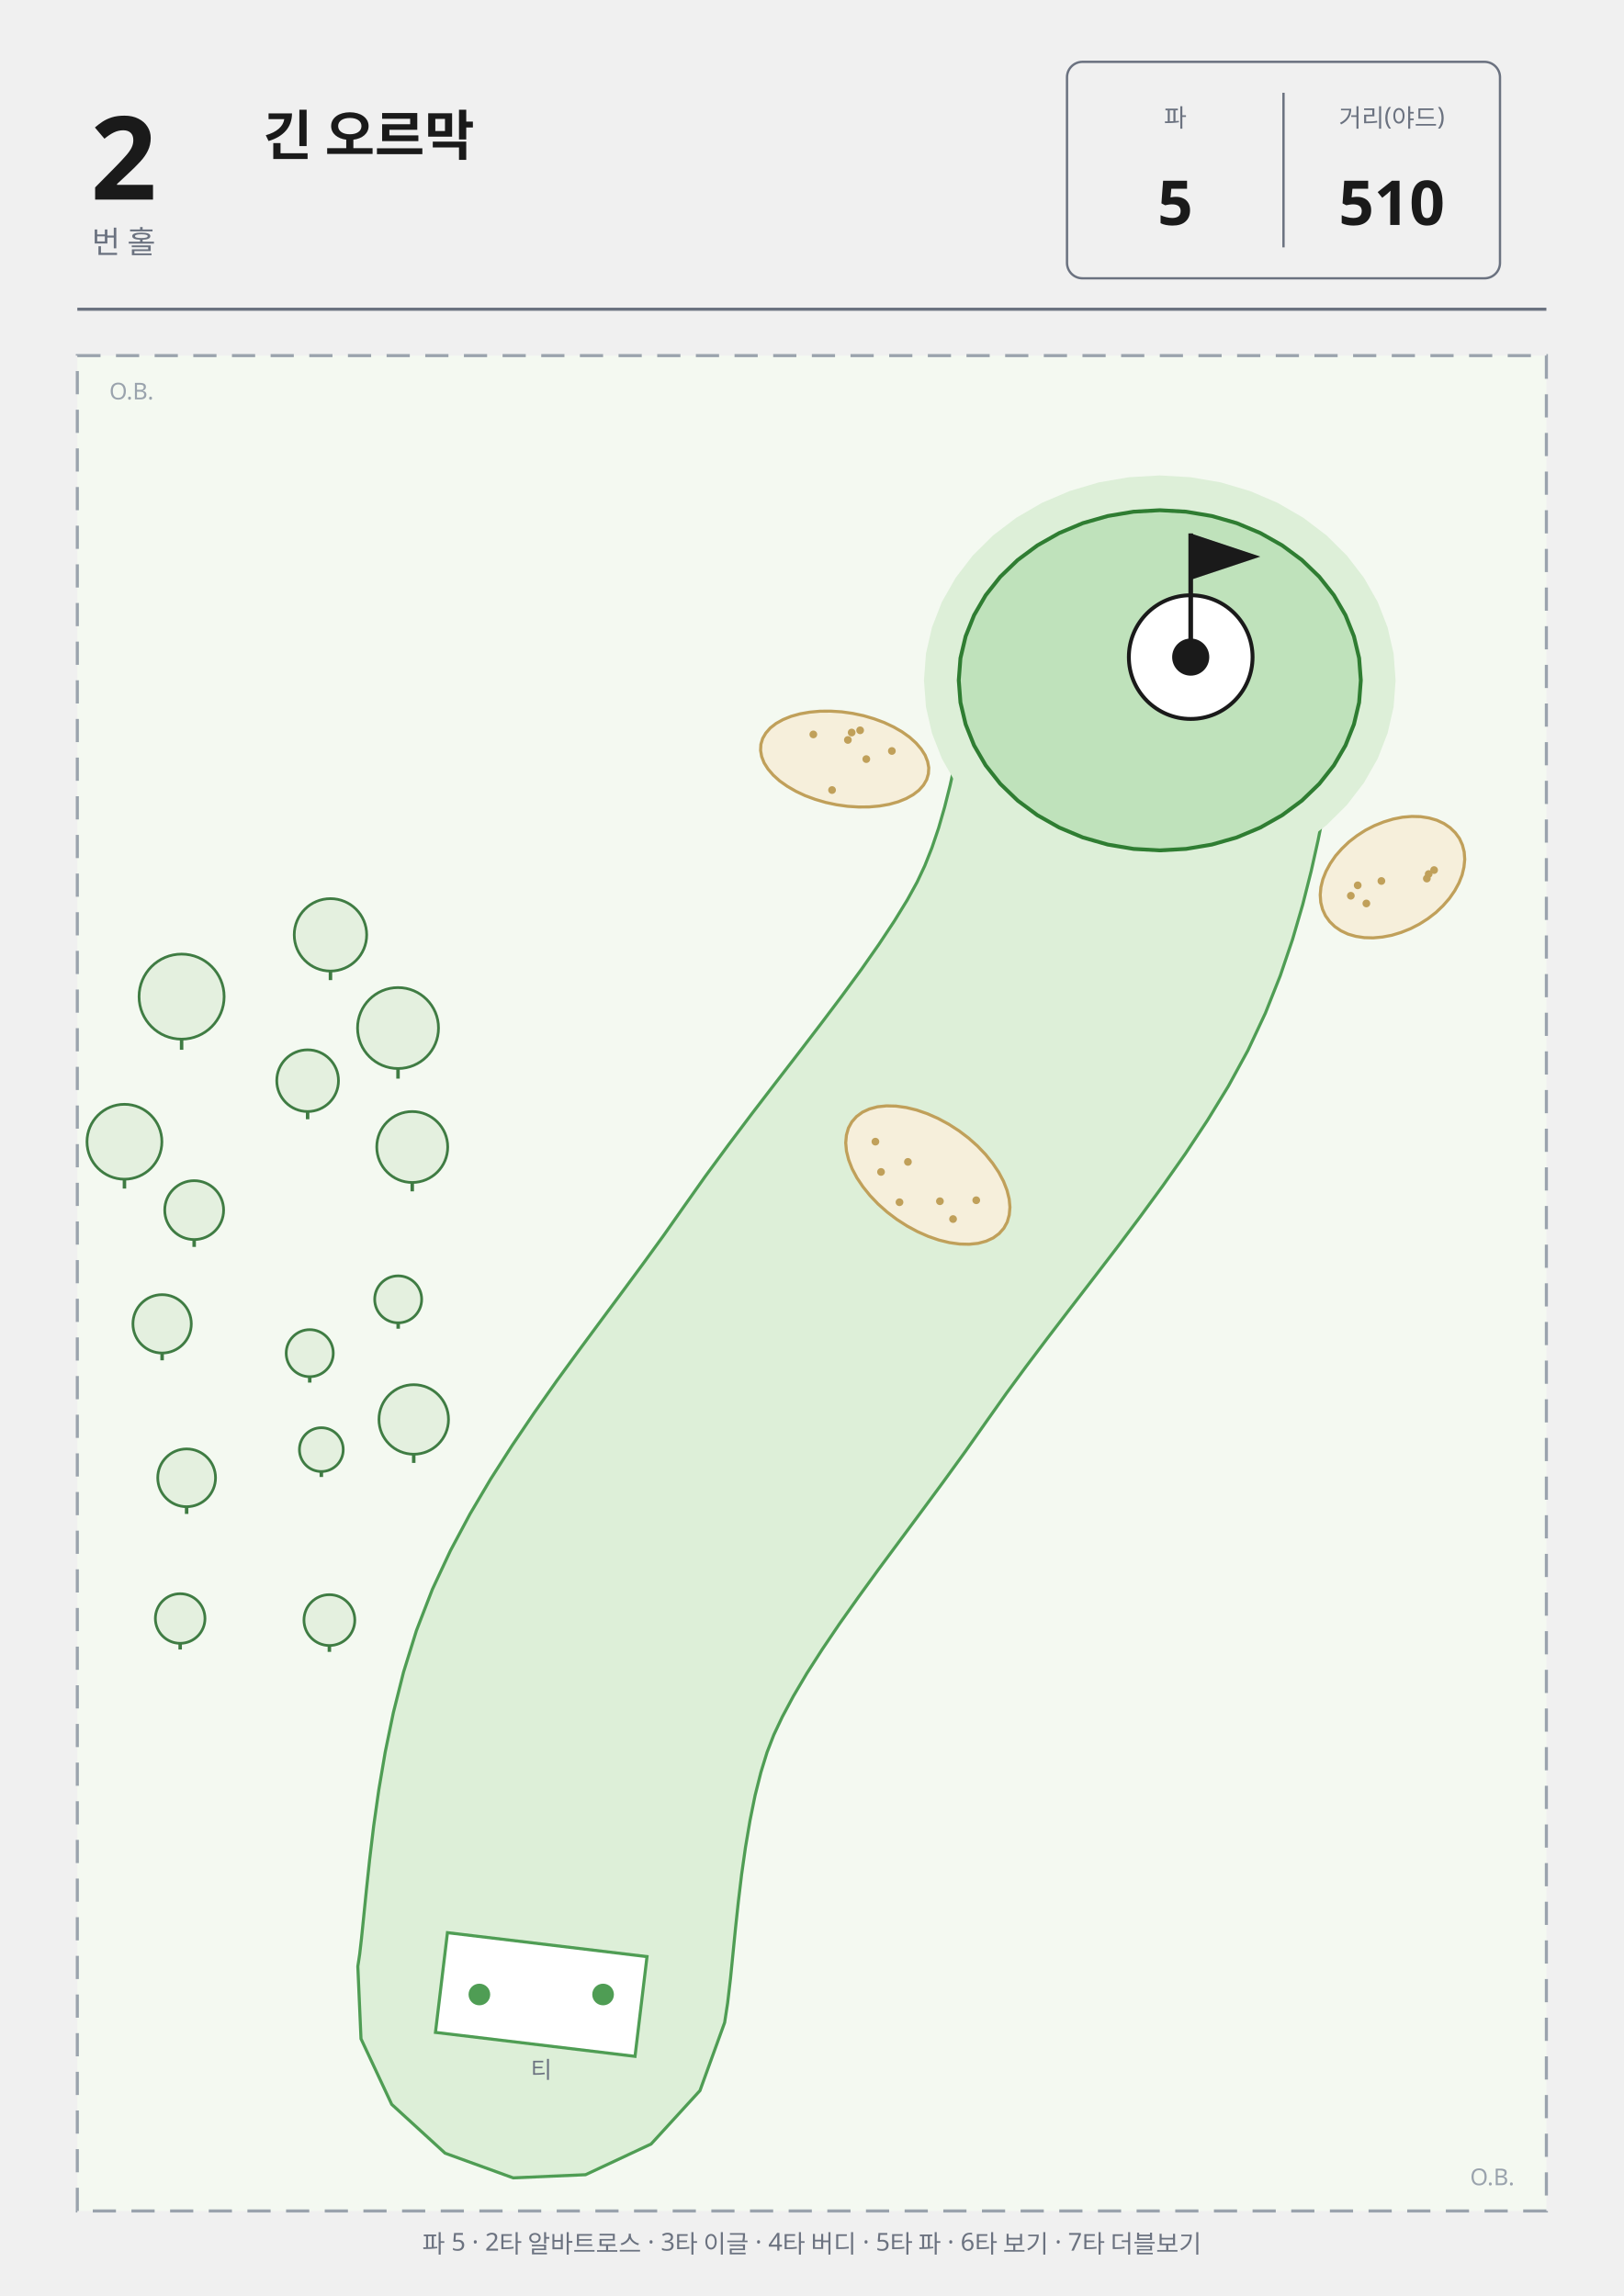
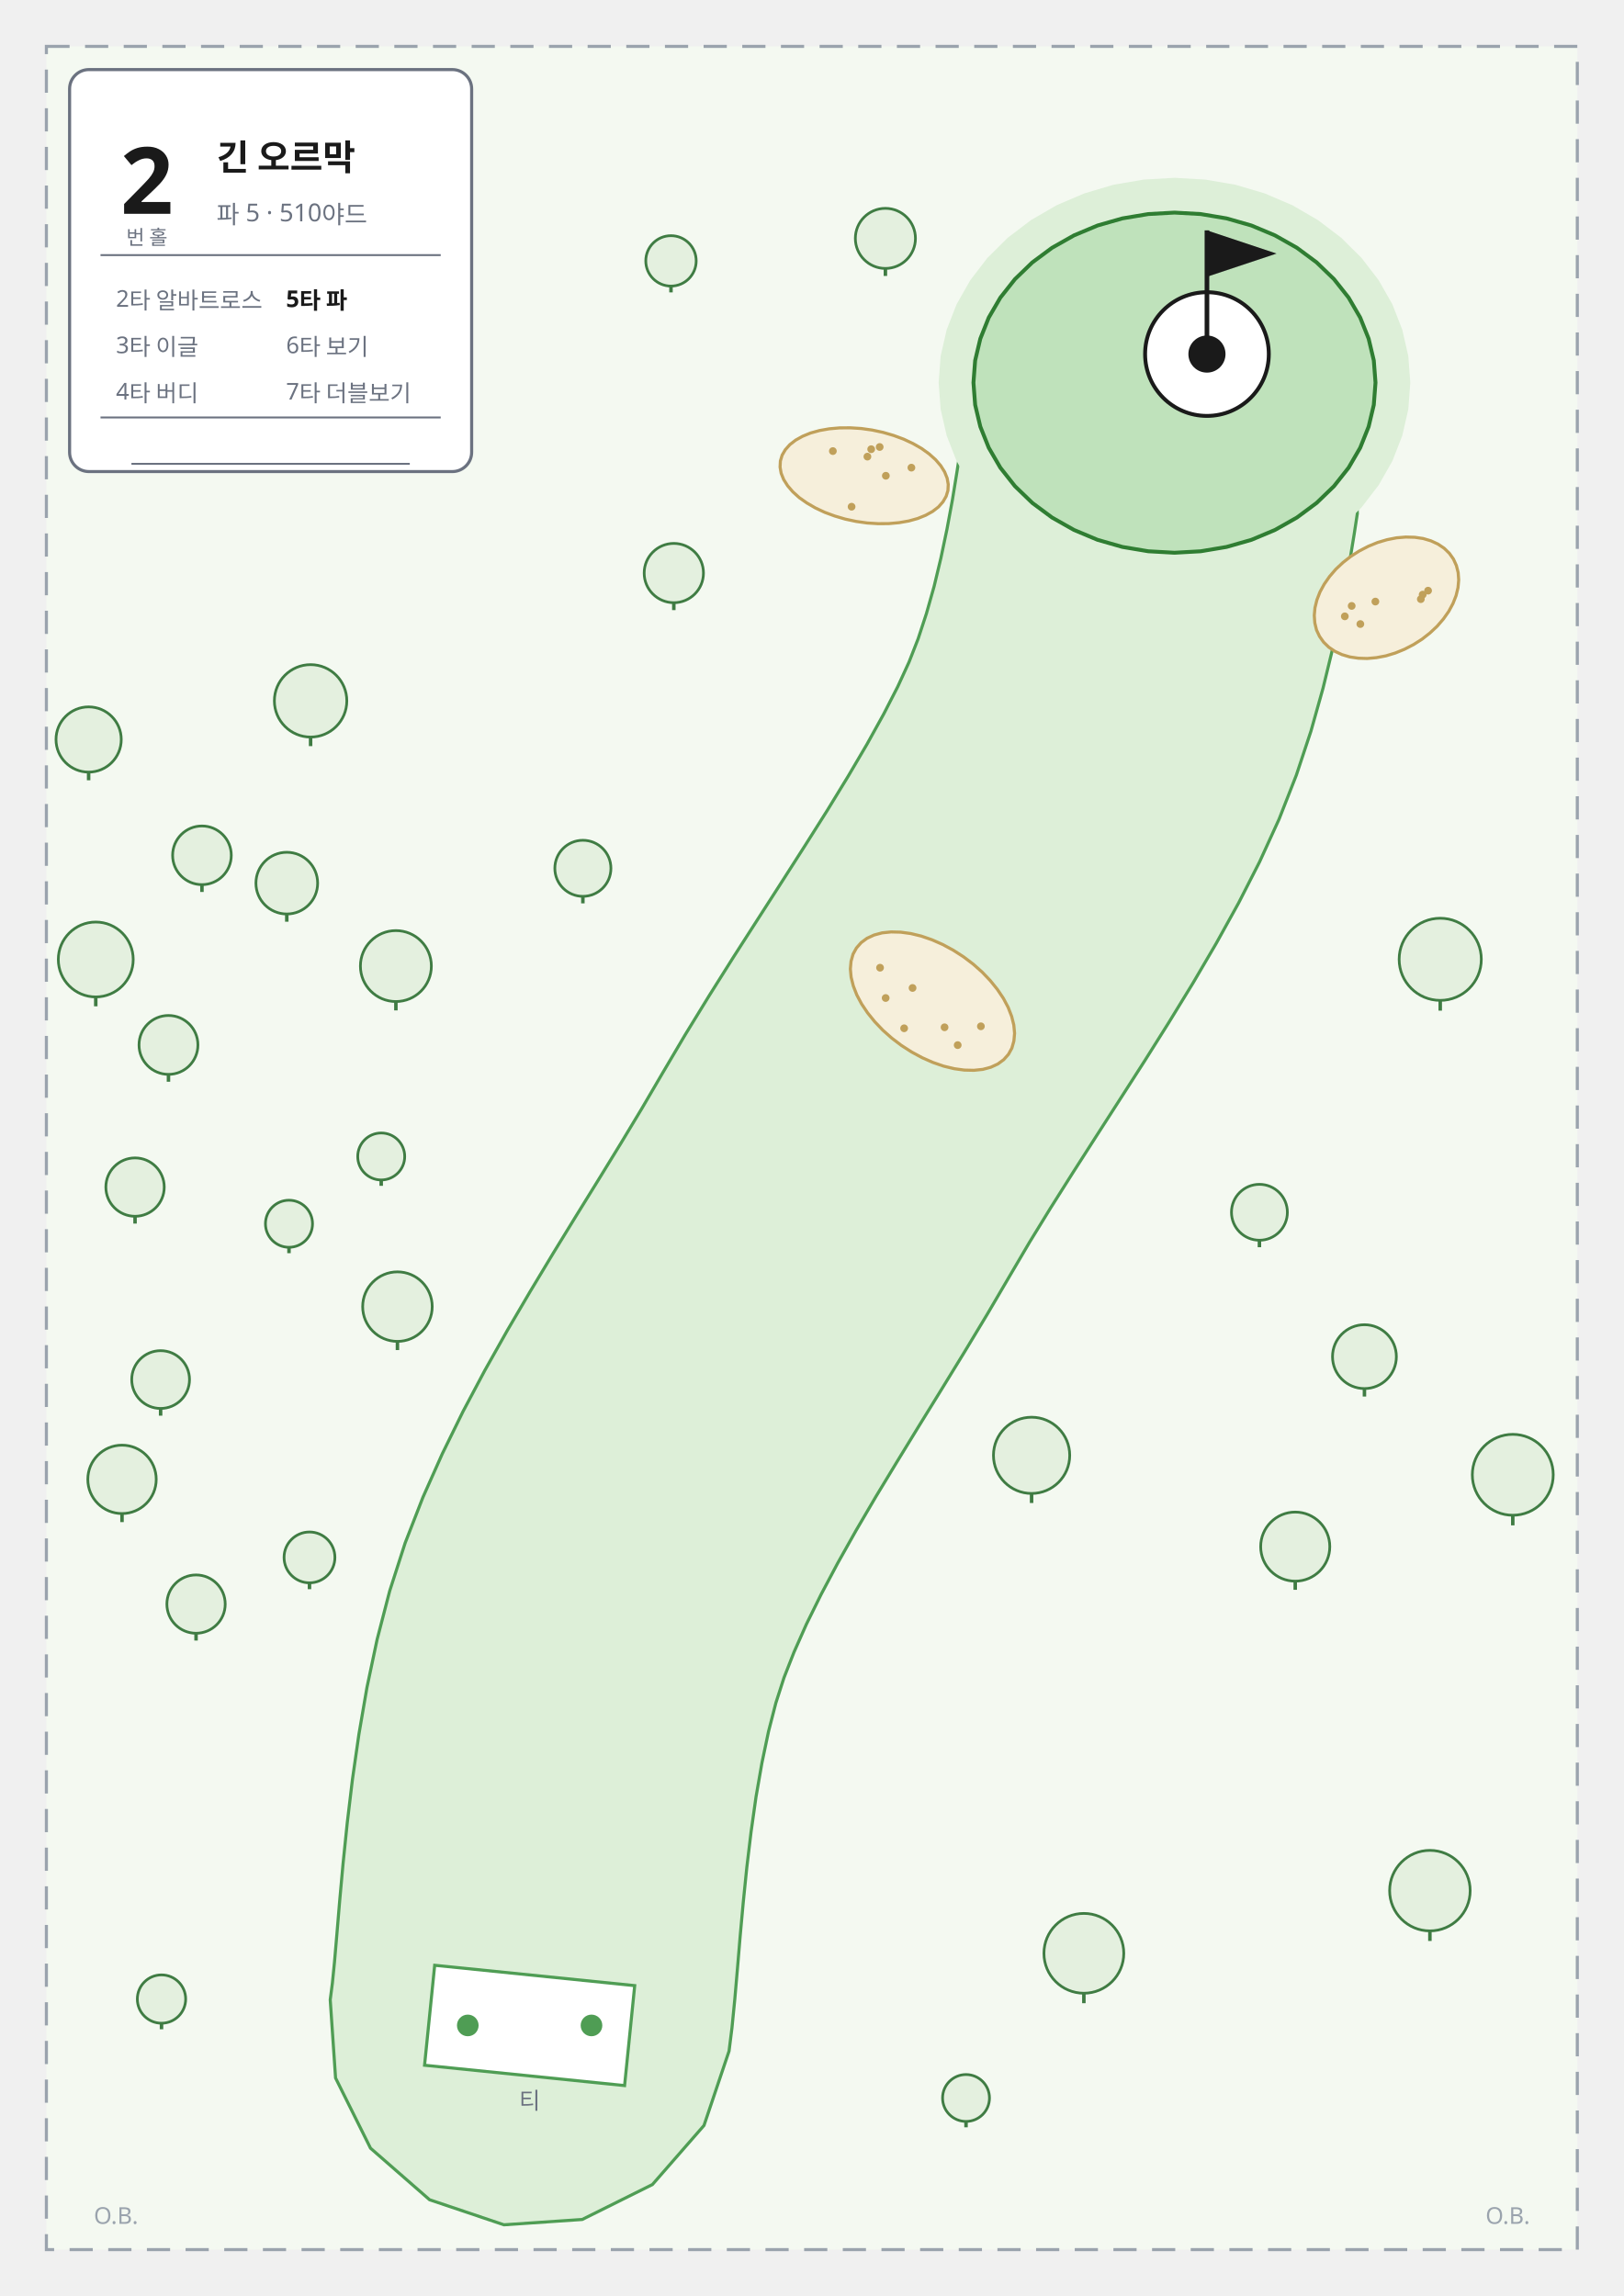
<svg xmlns="http://www.w3.org/2000/svg" width="210mm" height="297mm" viewBox="0 0 210 297" font-family="Noto Sans KR">
  <g id="pc-art" fill="#1a1a1a" stroke="none">
-     <text x="16" y="20" font-size="15" dominant-baseline="central" text-anchor="middle" font-weight="bold">2</text>
-     <text x="16" y="31" font-size="4" dominant-baseline="central" fill="#6b7280" text-anchor="middle">번 홀</text>
-     <text x="34" y="17" font-size="7" dominant-baseline="central" text-anchor="start" font-weight="bold">긴 오르막</text>
-     <rect x="138" y="8" width="56" height="28" fill="none" stroke="#6b7280" stroke-width="0.3" rx="2" />
-     <line x1="166" y1="12" x2="166" y2="32" stroke="#6b7280" stroke-width="0.3" />
-     <text x="152" y="15" font-size="3.2" dominant-baseline="central" fill="#6b7280" text-anchor="middle">파</text>
-     <text x="152" y="26" font-size="8" dominant-baseline="central" fill="#1a1a1a" text-anchor="middle" font-weight="bold">5</text>
-     <text x="180" y="15" font-size="3.2" dominant-baseline="central" fill="#6b7280" text-anchor="middle">거리(야드)</text>
-     <text x="180" y="26" font-size="8" dominant-baseline="central" fill="#1a1a1a" text-anchor="middle" font-weight="bold">510</text>
-     <line x1="10" y1="40" x2="200" y2="40" stroke="#6b7280" stroke-width="0.4" />
-     <rect x="10" y="46" width="190" height="240" fill="#f4f9f1" stroke="#9aa3ad" stroke-width="0.4" stroke-dasharray="3 2" />
-     <text x="17" y="50.5" font-size="3" dominant-baseline="central" fill="#9aa3ad" text-anchor="middle">O.B.</text>
-     <text x="193" y="281.5" font-size="3" dominant-baseline="central" fill="#9aa3ad" text-anchor="middle">O.B.</text>
-     <path d="M46.28 254.37 L46.52 252.78 L46.75 250.77 L47.04 247.93 L47.39 244.47 L47.81 240.52 L48.33 236.19 L48.99 231.54 L49.82 226.65 L50.87 221.56 L52.19 216.3 L53.86 210.92 L55.92 205.59 L58.27 200.56 L60.79 195.84 L63.46 191.32 L66.25 186.96 L69.1 182.74 L71.99 178.64 L74.89 174.66 L77.76 170.78 L80.56 167.01 L83.26 163.35 L85.83 159.81 L88.38 156.18 L91.2 152.19 L94.23 148.07 L97.27 144.03 L100.3 140.08 L103.27 136.23 L106.14 132.48 L108.86 128.87 L111.39 125.42 L113.67 122.16 L115.67 119.14 L117.34 116.42 L118.61 114.11 L119.61 111.98 L120.53 109.66 L121.39 107.12 L122.17 104.41 L122.88 101.6 L123.52 98.71 L124 96.28 L127.59 87.63 L134.21 81.01 L142.86 77.43 L152.22 77.43 L160.88 81.01 L167.5 87.63 L171.08 96.28 L171.08 105.65 L170.48 108.66 L169.58 112.69 L168.49 117 L167.17 121.52 L165.58 126.22 L163.66 131.05 L161.39 135.89 L158.86 140.52 L156.16 144.93 L153.33 149.21 L150.39 153.39 L147.39 157.49 L144.36 161.52 L141.34 165.46 L138.36 169.33 L135.48 173.09 L132.72 176.75 L130.14 180.26 L127.62 183.82 L124.89 187.7 L122 191.69 L119.13 195.58 L116.32 199.37 L113.6 203.04 L111.01 206.61 L108.58 210.04 L106.35 213.34 L104.35 216.46 L102.62 219.39 L101.18 222.08 L100.08 224.41 L99.21 226.66 L98.41 229.26 L97.66 232.24 L97 235.5 L96.42 238.93 L95.92 242.44 L95.5 245.94 L95.13 249.39 L94.8 252.71 L94.48 255.92 L94.11 259.08 L93.72 261.63 L90.53 270.43 L84.21 277.34 L75.73 281.31 L66.37 281.72 L57.57 278.53 L50.66 272.21 L46.69 263.73 Z" fill="#ddefd8" stroke="#4f9d54" stroke-width="0.4" />
-     <path d="M180.5 88 L180.24 91.46 L179.46 94.86 L178.18 98.14 L176.41 101.25 L174.2 104.13 L171.57 106.74 L168.57 109.02 L165.25 110.95 L161.67 112.48 L157.89 113.6 L153.98 114.27 L150 114.5 L146.02 114.27 L142.11 113.6 L138.33 112.48 L134.75 110.95 L131.43 109.02 L128.43 106.74 L125.8 104.13 L123.59 101.25 L121.82 98.14 L120.54 94.86 L119.76 91.46 L119.5 88 L119.76 84.54 L120.54 81.14 L121.82 77.86 L123.59 74.75 L125.8 71.87 L128.43 69.26 L131.43 66.98 L134.75 65.05 L138.33 63.52 L142.11 62.4 L146.02 61.73 L150 61.5 L153.98 61.73 L157.89 62.4 L161.67 63.52 L165.25 65.05 L168.57 66.98 L171.57 69.26 L174.2 71.87 L176.41 74.75 L178.18 77.86 L179.46 81.14 L180.24 84.54 Z" fill="#ddefd8" stroke="none" />
-     <path d="M176 88 L175.78 90.87 L175.11 93.69 L174.02 96.42 L172.52 99 L170.63 101.39 L168.38 103.56 L165.83 105.45 L163 107.05 L159.95 108.33 L156.73 109.25 L153.39 109.81 L150 110 L146.61 109.81 L143.27 109.25 L140.05 108.33 L137 107.05 L134.17 105.45 L131.62 103.56 L129.37 101.39 L127.48 99 L125.98 96.42 L124.89 93.69 L124.22 90.87 L124 88 L124.22 85.13 L124.89 82.31 L125.98 79.58 L127.48 77 L129.37 74.61 L131.62 72.44 L134.17 70.55 L137 68.95 L140.05 67.67 L143.27 66.75 L146.61 66.19 L150 66 L153.39 66.19 L156.73 66.75 L159.95 67.67 L163 68.95 L165.83 70.55 L168.38 72.44 L170.63 74.61 L172.52 77 L174.02 79.58 L175.11 82.31 L175.78 85.13 Z" fill="#bfe2bb" stroke="#2f7d32" stroke-width="0.5" />
-     <path d="M129.83 158.88 L129.22 159.57 L128.46 160.13 L127.55 160.55 L126.51 160.83 L125.35 160.95 L124.11 160.92 L122.8 160.74 L121.44 160.41 L120.05 159.93 L118.67 159.32 L117.3 158.58 L115.98 157.73 L114.74 156.79 L113.58 155.76 L112.53 154.66 L111.61 153.52 L110.83 152.36 L110.21 151.19 L109.76 150.03 L109.48 148.91 L109.38 147.84 L109.47 146.84 L109.73 145.92 L110.17 145.12 L110.78 144.43 L111.54 143.87 L112.45 143.45 L113.49 143.17 L114.65 143.05 L115.89 143.08 L117.2 143.26 L118.56 143.59 L119.95 144.07 L121.33 144.68 L122.7 145.42 L124.02 146.27 L125.26 147.21 L126.42 148.24 L127.47 149.34 L128.39 150.48 L129.17 151.64 L129.79 152.81 L130.24 153.97 L130.52 155.09 L130.62 156.16 L130.53 157.16 L130.27 158.08 Z" fill="#f6efdb" stroke="#c0a05a" stroke-width="0.4" />
-     <circle cx="121.564" cy="155.386" r="0.5" fill="#c0a05a" stroke="none" />
-     <circle cx="117.425" cy="150.298" r="0.5" fill="#c0a05a" stroke="none" />
-     <circle cx="113.221" cy="147.679" r="0.5" fill="#c0a05a" stroke="none" />
-     <circle cx="123.263" cy="157.691" r="0.5" fill="#c0a05a" stroke="none" />
-     <circle cx="116.336" cy="155.515" r="0.5" fill="#c0a05a" stroke="none" />
-     <circle cx="126.263" cy="155.258" r="0.5" fill="#c0a05a" stroke="none" />
-     <circle cx="113.947" cy="151.597" r="0.5" fill="#c0a05a" stroke="none" />
-     <path d="M188.76 108.46 L189.14 109.3 L189.37 110.2 L189.44 111.17 L189.34 112.17 L189.1 113.19 L188.69 114.22 L188.14 115.23 L187.46 116.21 L186.64 117.15 L185.72 118.03 L184.7 118.82 L183.59 119.53 L182.43 120.13 L181.23 120.61 L180.01 120.98 L178.8 121.21 L177.6 121.32 L176.45 121.29 L175.35 121.12 L174.34 120.83 L173.43 120.4 L172.64 119.86 L171.97 119.21 L171.43 118.46 L171.05 117.63 L170.82 116.73 L170.75 115.76 L170.84 114.76 L171.09 113.74 L171.5 112.71 L172.05 111.7 L172.73 110.71 L173.55 109.78 L174.47 108.9 L175.49 108.11 L176.59 107.4 L177.76 106.8 L178.96 106.32 L180.18 105.95 L181.39 105.71 L182.59 105.61 L183.74 105.64 L184.83 105.81 L185.84 106.1 L186.76 106.53 L187.55 107.07 L188.22 107.72 Z" fill="#f6efdb" stroke="#c0a05a" stroke-width="0.4" />
-     <circle cx="176.718" cy="116.866" r="0.5" fill="#c0a05a" stroke="none" />
-     <circle cx="175.597" cy="114.522" r="0.5" fill="#c0a05a" stroke="none" />
-     <circle cx="184.539" cy="113.646" r="0.5" fill="#c0a05a" stroke="none" />
-     <circle cx="184.777" cy="113.06" r="0.5" fill="#c0a05a" stroke="none" />
-     <circle cx="178.662" cy="113.96" r="0.5" fill="#c0a05a" stroke="none" />
-     <circle cx="174.709" cy="115.87" r="0.5" fill="#c0a05a" stroke="none" />
-     <circle cx="185.476" cy="112.548" r="0.5" fill="#c0a05a" stroke="none" />
-     <path d="M120.07 100.1 L119.85 100.85 L119.44 101.56 L118.85 102.22 L118.1 102.8 L117.2 103.3 L116.16 103.72 L115.01 104.04 L113.76 104.26 L112.42 104.38 L111.04 104.39 L109.62 104.3 L108.2 104.1 L106.79 103.8 L105.43 103.4 L104.13 102.92 L102.92 102.35 L101.82 101.71 L100.84 101.02 L100.01 100.27 L99.34 99.49 L98.83 98.69 L98.51 97.87 L98.37 97.07 L98.41 96.28 L98.64 95.52 L99.05 94.82 L99.63 94.16 L100.38 93.58 L101.28 93.08 L102.32 92.66 L103.47 92.34 L104.73 92.12 L106.06 92 L107.44 91.99 L108.86 92.08 L110.28 92.28 L111.69 92.58 L113.05 92.98 L114.35 93.46 L115.56 94.03 L116.66 94.66 L117.64 95.36 L118.47 96.11 L119.14 96.89 L119.65 97.69 L119.97 98.51 L120.12 99.31 Z" fill="#f6efdb" stroke="#c0a05a" stroke-width="0.4" />
-     <circle cx="110.149" cy="94.758" r="0.5" fill="#c0a05a" stroke="none" />
-     <circle cx="109.66" cy="95.717" r="0.5" fill="#c0a05a" stroke="none" />
-     <circle cx="107.613" cy="102.197" r="0.5" fill="#c0a05a" stroke="none" />
-     <circle cx="112.043" cy="98.193" r="0.5" fill="#c0a05a" stroke="none" />
-     <circle cx="115.349" cy="97.144" r="0.5" fill="#c0a05a" stroke="none" />
-     <circle cx="105.192" cy="95.001" r="0.5" fill="#c0a05a" stroke="none" />
-     <circle cx="111.245" cy="94.47" r="0.5" fill="#c0a05a" stroke="none" />
-     <line x1="39.786" y1="141.986" x2="39.786" y2="144.78" stroke="#3f7c43" stroke-width="0.45" />
-     <circle cx="39.786" cy="139.791" r="3.991" fill="#e4f0df" stroke="#3f7c43" stroke-width="0.35" />
-     <line x1="42.601" y1="211.377" x2="42.601" y2="213.678" stroke="#3f7c43" stroke-width="0.45" />
-     <circle cx="42.601" cy="209.568" r="3.288" fill="#e4f0df" stroke="#3f7c43" stroke-width="0.35" />
-     <line x1="40.059" y1="176.714" x2="40.059" y2="178.846" stroke="#3f7c43" stroke-width="0.45" />
-     <circle cx="40.059" cy="175.04" r="3.044" fill="#e4f0df" stroke="#3f7c43" stroke-width="0.35" />
-     <line x1="24.138" y1="193.218" x2="24.138" y2="195.834" stroke="#3f7c43" stroke-width="0.45" />
-     <circle cx="24.138" cy="191.163" r="3.737" fill="#e4f0df" stroke="#3f7c43" stroke-width="0.35" />
-     <line x1="53.317" y1="150.896" x2="53.317" y2="154.108" stroke="#3f7c43" stroke-width="0.45" />
-     <circle cx="53.317" cy="148.372" r="4.588" fill="#e4f0df" stroke="#3f7c43" stroke-width="0.35" />
-     <line x1="20.967" y1="173.323" x2="20.967" y2="175.965" stroke="#3f7c43" stroke-width="0.45" />
-     <circle cx="20.967" cy="171.247" r="3.775" fill="#e4f0df" stroke="#3f7c43" stroke-width="0.35" />
-     <line x1="25.113" y1="158.629" x2="25.113" y2="161.294" stroke="#3f7c43" stroke-width="0.45" />
-     <circle cx="25.113" cy="156.535" r="3.808" fill="#e4f0df" stroke="#3f7c43" stroke-width="0.35" />
-     <line x1="16.095" y1="150.356" x2="16.095" y2="153.747" stroke="#3f7c43" stroke-width="0.45" />
-     <circle cx="16.095" cy="147.692" r="4.844" fill="#e4f0df" stroke="#3f7c43" stroke-width="0.35" />
-     <line x1="51.498" y1="169.747" x2="51.498" y2="171.874" stroke="#3f7c43" stroke-width="0.45" />
-     <circle cx="51.498" cy="168.077" r="3.038" fill="#e4f0df" stroke="#3f7c43" stroke-width="0.35" />
-     <line x1="53.51" y1="186.088" x2="53.51" y2="189.236" stroke="#3f7c43" stroke-width="0.45" />
-     <circle cx="53.51" cy="183.615" r="4.497" fill="#e4f0df" stroke="#3f7c43" stroke-width="0.35" />
-     <line x1="23.303" y1="211.128" x2="23.303" y2="213.374" stroke="#3f7c43" stroke-width="0.45" />
-     <circle cx="23.303" cy="209.364" r="3.208" fill="#e4f0df" stroke="#3f7c43" stroke-width="0.35" />
-     <line x1="23.487" y1="131.944" x2="23.487" y2="135.795" stroke="#3f7c43" stroke-width="0.45" />
-     <circle cx="23.487" cy="128.919" r="5.501" fill="#e4f0df" stroke="#3f7c43" stroke-width="0.35" />
-     <line x1="42.74" y1="123.504" x2="42.74" y2="126.783" stroke="#3f7c43" stroke-width="0.45" />
-     <circle cx="42.74" cy="120.927" r="4.684" fill="#e4f0df" stroke="#3f7c43" stroke-width="0.35" />
-     <line x1="51.478" y1="135.863" x2="51.478" y2="139.527" stroke="#3f7c43" stroke-width="0.45" />
-     <circle cx="51.478" cy="132.983" r="5.235" fill="#e4f0df" stroke="#3f7c43" stroke-width="0.35" />
-     <line x1="41.559" y1="189.073" x2="41.559" y2="191.056" stroke="#3f7c43" stroke-width="0.45" />
-     <circle cx="41.559" cy="187.516" r="2.832" fill="#e4f0df" stroke="#3f7c43" stroke-width="0.35" />
-     <path d="M56.32 262.9 L57.87 250 L83.68 253.1 L82.13 266 Z" fill="#ffffff" stroke="#4f9d54" stroke-width="0.4" />
-     <circle cx="62" cy="258" r="1.4" fill="#4f9d54" stroke="none" />
-     <circle cx="78" cy="258" r="1.4" fill="#4f9d54" stroke="none" />
-     <text x="70" y="267.5" font-size="3" dominant-baseline="central" fill="#6b7280" text-anchor="middle">티</text>
-     <circle cx="154" cy="85" r="8" fill="#ffffff" stroke="#1a1a1a" stroke-width="0.5" />
-     <circle cx="154" cy="85" r="2.4" fill="#1a1a1a" stroke="none" />
-     <line x1="154" y1="85" x2="154" y2="69" stroke="#1a1a1a" stroke-width="0.6" />
-     <path d="M154 69 L163 72 L154 75 Z" fill="#1a1a1a" stroke="none" />
-     <text x="105" y="290" font-size="3.2" dominant-baseline="central" fill="#6b7280" text-anchor="middle">파 5 · 2타 알바트로스 · 3타 이글 · 4타 버디 · 5타 파 · 6타 보기 · 7타 더블보기</text>
+     <rect x="6" y="6" width="198" height="285" fill="#f4f9f1" stroke="#9aa3ad" stroke-width="0.4" stroke-dasharray="3 2" />
+     <text x="15" y="286.5" font-size="3" dominant-baseline="central" fill="#9aa3ad" text-anchor="middle">O.B.</text>
+     <text x="195" y="286.5" font-size="3" dominant-baseline="central" fill="#9aa3ad" text-anchor="middle">O.B.</text>
+     <path d="M42.71 258.68 L42.99 256.52 L43.26 253.81 L43.57 250.2 L43.93 245.91 L44.37 241.07 L44.91 235.8 L45.58 230.2 L46.42 224.33 L47.46 218.28 L48.77 212.09 L50.4 205.8 L52.4 199.59 L54.7 193.68 L57.21 188.04 L59.89 182.57 L62.71 177.26 L65.63 172.07 L68.6 167.01 L71.58 162.06 L74.55 157.22 L77.47 152.5 L80.3 147.89 L83 143.41 L85.68 138.83 L88.6 133.88 L91.73 128.78 L94.89 123.76 L98.05 118.84 L101.15 114.02 L104.15 109.33 L107.02 104.79 L109.69 100.42 L112.13 96.27 L114.29 92.37 L116.12 88.8 L117.57 85.64 L118.75 82.62 L119.82 79.36 L120.81 75.86 L121.69 72.19 L122.48 68.43 L123.18 64.66 L123.79 60.9 L124.14 58.64 L127.59 49.1 L134.42 41.6 L143.61 37.3 L153.74 36.83 L163.28 40.28 L170.78 47.12 L175.08 56.3 L175.55 66.43 L175.14 69.11 L174.4 73.62 L173.5 78.49 L172.42 83.65 L171.11 89.03 L169.55 94.58 L167.66 100.27 L165.43 105.96 L162.91 111.48 L160.19 116.81 L157.3 122.03 L154.29 127.17 L151.19 132.23 L148.05 137.22 L144.9 142.13 L141.8 146.95 L138.78 151.66 L135.88 156.25 L133.16 160.68 L130.52 165.17 L127.7 169.98 L124.72 174.92 L121.75 179.76 L118.83 184.49 L116 189.11 L113.28 193.6 L110.72 197.97 L108.35 202.19 L106.2 206.24 L104.3 210.09 L102.69 213.72 L101.4 217.01 L100.35 220.27 L99.4 223.96 L98.54 228.06 L97.78 232.43 L97.14 236.96 L96.59 241.54 L96.13 246.06 L95.73 250.44 L95.38 254.62 L95.04 258.56 L94.67 262.3 L94.29 265.32 L91.05 274.94 L84.38 282.58 L75.3 287.1 L65.18 287.79 L55.56 284.55 L47.92 277.88 L43.4 268.8 Z" fill="#ddefd8" stroke="#4f9d54" stroke-width="0.4" />
+     <path d="M182.4 49.5 L182.14 52.96 L181.36 56.36 L180.08 59.64 L178.31 62.75 L176.1 65.63 L173.47 68.24 L170.47 70.52 L167.15 72.45 L163.57 73.98 L159.79 75.1 L155.88 75.77 L151.9 76 L147.92 75.77 L144.01 75.1 L140.23 73.98 L136.65 72.45 L133.33 70.52 L130.33 68.24 L127.7 65.63 L125.49 62.75 L123.72 59.64 L122.44 56.36 L121.66 52.96 L121.4 49.5 L121.66 46.04 L122.44 42.64 L123.72 39.36 L125.49 36.25 L127.7 33.37 L130.33 30.76 L133.33 28.48 L136.65 26.55 L140.23 25.02 L144.01 23.9 L147.92 23.23 L151.9 23 L155.88 23.23 L159.79 23.9 L163.57 25.02 L167.15 26.55 L170.47 28.48 L173.47 30.76 L176.1 33.37 L178.31 36.25 L180.08 39.36 L181.36 42.64 L182.14 46.04 Z" fill="#ddefd8" stroke="none" />
+     <path d="M177.9 49.5 L177.68 52.37 L177.01 55.19 L175.92 57.92 L174.42 60.5 L172.53 62.89 L170.28 65.06 L167.73 66.95 L164.9 68.55 L161.85 69.83 L158.63 70.75 L155.29 71.31 L151.9 71.5 L148.51 71.31 L145.17 70.75 L141.95 69.83 L138.9 68.55 L136.07 66.95 L133.52 65.06 L131.27 62.89 L129.38 60.5 L127.88 57.92 L126.79 55.19 L126.12 52.37 L125.9 49.5 L126.12 46.63 L126.79 43.81 L127.88 41.08 L129.38 38.5 L131.27 36.11 L133.52 33.94 L136.07 32.05 L138.9 30.45 L141.95 29.17 L145.17 28.25 L148.51 27.69 L151.9 27.5 L155.29 27.69 L158.63 28.25 L161.85 29.17 L164.9 30.45 L167.73 32.05 L170.28 33.94 L172.53 36.11 L174.42 38.5 L175.92 41.08 L177.01 43.81 L177.68 46.63 Z" fill="#bfe2bb" stroke="#2f7d32" stroke-width="0.5" />
+     <path d="M130.43 136.38 L129.82 137.07 L129.06 137.63 L128.15 138.05 L127.11 138.33 L125.95 138.45 L124.71 138.42 L123.4 138.24 L122.04 137.91 L120.65 137.43 L119.27 136.82 L117.9 136.08 L116.58 135.23 L115.34 134.29 L114.18 133.26 L113.13 132.16 L112.21 131.02 L111.43 129.86 L110.81 128.69 L110.36 127.53 L110.08 126.41 L109.98 125.34 L110.07 124.34 L110.33 123.42 L110.77 122.62 L111.38 121.93 L112.14 121.37 L113.05 120.95 L114.09 120.67 L115.25 120.55 L116.49 120.58 L117.8 120.76 L119.16 121.09 L120.55 121.57 L121.93 122.18 L123.3 122.92 L124.62 123.77 L125.86 124.71 L127.02 125.74 L128.07 126.84 L128.99 127.98 L129.77 129.14 L130.39 130.31 L130.84 131.47 L131.12 132.59 L131.22 133.66 L131.13 134.66 L130.87 135.58 Z" fill="#f6efdb" stroke="#c0a05a" stroke-width="0.4" />
+     <circle cx="122.164" cy="132.886" r="0.5" fill="#c0a05a" stroke="none" />
+     <circle cx="118.025" cy="127.798" r="0.5" fill="#c0a05a" stroke="none" />
+     <circle cx="113.821" cy="125.179" r="0.5" fill="#c0a05a" stroke="none" />
+     <circle cx="123.863" cy="135.191" r="0.5" fill="#c0a05a" stroke="none" />
+     <circle cx="116.936" cy="133.015" r="0.5" fill="#c0a05a" stroke="none" />
+     <circle cx="126.863" cy="132.758" r="0.5" fill="#c0a05a" stroke="none" />
+     <circle cx="114.547" cy="129.097" r="0.5" fill="#c0a05a" stroke="none" />
+     <path d="M187.98 72.32 L188.36 73.16 L188.59 74.06 L188.66 75.02 L188.57 76.02 L188.32 77.05 L187.92 78.07 L187.37 79.09 L186.68 80.07 L185.87 81.01 L184.94 81.88 L183.92 82.68 L182.82 83.38 L181.66 83.98 L180.46 84.47 L179.24 84.84 L178.02 85.07 L176.82 85.18 L175.67 85.14 L174.58 84.98 L173.57 84.68 L172.66 84.26 L171.86 83.72 L171.19 83.07 L170.66 82.32 L170.27 81.49 L170.05 80.58 L169.98 79.62 L170.07 78.62 L170.32 77.6 L170.72 76.57 L171.27 75.56 L171.96 74.57 L172.77 73.63 L173.7 72.76 L174.72 71.96 L175.82 71.26 L176.98 70.66 L178.18 70.17 L179.4 69.81 L180.62 69.57 L181.81 69.47 L182.97 69.5 L184.06 69.66 L185.07 69.96 L185.98 70.38 L186.78 70.92 L187.45 71.57 Z" fill="#f6efdb" stroke="#c0a05a" stroke-width="0.4" />
+     <circle cx="175.94" cy="80.723" r="0.5" fill="#c0a05a" stroke="none" />
+     <circle cx="174.819" cy="78.379" r="0.5" fill="#c0a05a" stroke="none" />
+     <circle cx="183.762" cy="77.503" r="0.5" fill="#c0a05a" stroke="none" />
+     <circle cx="183.999" cy="76.917" r="0.5" fill="#c0a05a" stroke="none" />
+     <circle cx="177.884" cy="77.817" r="0.5" fill="#c0a05a" stroke="none" />
+     <circle cx="173.931" cy="79.727" r="0.5" fill="#c0a05a" stroke="none" />
+     <circle cx="184.698" cy="76.406" r="0.5" fill="#c0a05a" stroke="none" />
+     <path d="M122.6 63.45 L122.37 64.2 L121.96 64.91 L121.38 65.57 L120.63 66.15 L119.73 66.65 L118.69 67.07 L117.54 67.39 L116.28 67.61 L114.95 67.73 L113.57 67.74 L112.15 67.65 L110.73 67.45 L109.32 67.15 L107.96 66.75 L106.66 66.27 L105.45 65.7 L104.35 65.06 L103.37 64.37 L102.54 63.62 L101.87 62.84 L101.36 62.04 L101.03 61.22 L100.89 60.42 L100.93 59.63 L101.16 58.87 L101.57 58.17 L102.16 57.51 L102.91 56.93 L103.81 56.43 L104.84 56.01 L106 55.69 L107.25 55.47 L108.58 55.35 L109.97 55.34 L111.39 55.43 L112.81 55.63 L114.21 55.93 L115.58 56.33 L116.88 56.81 L118.09 57.38 L119.19 58.01 L120.16 58.71 L121 59.46 L121.67 60.24 L122.17 61.04 L122.5 61.86 L122.64 62.66 Z" fill="#f6efdb" stroke="#c0a05a" stroke-width="0.4" />
+     <circle cx="112.675" cy="58.108" r="0.5" fill="#c0a05a" stroke="none" />
+     <circle cx="112.186" cy="59.067" r="0.5" fill="#c0a05a" stroke="none" />
+     <circle cx="110.14" cy="65.547" r="0.5" fill="#c0a05a" stroke="none" />
+     <circle cx="114.57" cy="61.543" r="0.5" fill="#c0a05a" stroke="none" />
+     <circle cx="117.876" cy="60.494" r="0.5" fill="#c0a05a" stroke="none" />
+     <circle cx="107.718" cy="58.351" r="0.5" fill="#c0a05a" stroke="none" />
+     <circle cx="113.772" cy="57.82" r="0.5" fill="#c0a05a" stroke="none" />
+     <line x1="37.091" y1="116.434" x2="37.091" y2="119.228" stroke="#3f7c43" stroke-width="0.45" />
+     <circle cx="37.091" cy="114.239" r="3.991" fill="#e4f0df" stroke="#3f7c43" stroke-width="0.35" />
+     <line x1="40.027" y1="203.269" x2="40.027" y2="205.57" stroke="#3f7c43" stroke-width="0.45" />
+     <circle cx="40.027" cy="201.46" r="3.288" fill="#e4f0df" stroke="#3f7c43" stroke-width="0.35" />
+     <line x1="37.376" y1="159.974" x2="37.376" y2="162.106" stroke="#3f7c43" stroke-width="0.45" />
+     <circle cx="37.376" cy="158.3" r="3.044" fill="#e4f0df" stroke="#3f7c43" stroke-width="0.35" />
+     <line x1="20.773" y1="180.509" x2="20.773" y2="183.125" stroke="#3f7c43" stroke-width="0.45" />
+     <circle cx="20.773" cy="178.454" r="3.737" fill="#e4f0df" stroke="#3f7c43" stroke-width="0.35" />
+     <line x1="15.781" y1="193.796" x2="15.781" y2="196.893" stroke="#3f7c43" stroke-width="0.45" />
+     <circle cx="15.781" cy="191.363" r="4.424" fill="#e4f0df" stroke="#3f7c43" stroke-width="0.35" />
+     <line x1="51.202" y1="127.489" x2="51.202" y2="130.701" stroke="#3f7c43" stroke-width="0.45" />
+     <circle cx="51.202" cy="124.966" r="4.588" fill="#e4f0df" stroke="#3f7c43" stroke-width="0.35" />
+     <line x1="17.466" y1="155.634" x2="17.466" y2="158.277" stroke="#3f7c43" stroke-width="0.45" />
+     <circle cx="17.466" cy="153.558" r="3.775" fill="#e4f0df" stroke="#3f7c43" stroke-width="0.35" />
+     <line x1="21.789" y1="137.263" x2="21.789" y2="139.928" stroke="#3f7c43" stroke-width="0.45" />
+     <circle cx="21.789" cy="135.168" r="3.808" fill="#e4f0df" stroke="#3f7c43" stroke-width="0.35" />
+     <line x1="12.385" y1="126.779" x2="12.385" y2="130.17" stroke="#3f7c43" stroke-width="0.45" />
+     <circle cx="12.385" cy="124.115" r="4.844" fill="#e4f0df" stroke="#3f7c43" stroke-width="0.35" />
+     <line x1="49.305" y1="151.267" x2="49.305" y2="153.393" stroke="#3f7c43" stroke-width="0.45" />
+     <circle cx="49.305" cy="149.596" r="3.038" fill="#e4f0df" stroke="#3f7c43" stroke-width="0.35" />
+     <line x1="51.403" y1="171.492" x2="51.403" y2="174.639" stroke="#3f7c43" stroke-width="0.45" />
+     <circle cx="51.403" cy="169.019" r="4.497" fill="#e4f0df" stroke="#3f7c43" stroke-width="0.35" />
+     <line x1="25.356" y1="209.575" x2="25.356" y2="212.215" stroke="#3f7c43" stroke-width="0.45" />
+     <circle cx="25.356" cy="207.5" r="3.772" fill="#e4f0df" stroke="#3f7c43" stroke-width="0.35" />
+     <line x1="11.463" y1="97.979" x2="11.463" y2="100.932" stroke="#3f7c43" stroke-width="0.45" />
+     <circle cx="11.463" cy="95.658" r="4.219" fill="#e4f0df" stroke="#3f7c43" stroke-width="0.35" />
+     <line x1="26.119" y1="112.725" x2="26.119" y2="115.381" stroke="#3f7c43" stroke-width="0.45" />
+     <circle cx="26.119" cy="110.639" r="3.794" fill="#e4f0df" stroke="#3f7c43" stroke-width="0.35" />
+     <line x1="40.171" y1="93.236" x2="40.171" y2="96.515" stroke="#3f7c43" stroke-width="0.45" />
+     <circle cx="40.171" cy="90.659" r="4.684" fill="#e4f0df" stroke="#3f7c43" stroke-width="0.35" />
+     <line x1="86.781" y1="35.54" x2="86.781" y2="37.822" stroke="#3f7c43" stroke-width="0.45" />
+     <circle cx="86.781" cy="33.747" r="3.26" fill="#e4f0df" stroke="#3f7c43" stroke-width="0.35" />
+     <line x1="162.887" y1="158.805" x2="162.887" y2="161.335" stroke="#3f7c43" stroke-width="0.45" />
+     <circle cx="162.887" cy="156.816" r="3.615" fill="#e4f0df" stroke="#3f7c43" stroke-width="0.35" />
+     <line x1="114.512" y1="32.974" x2="114.512" y2="35.694" stroke="#3f7c43" stroke-width="0.45" />
+     <circle cx="114.512" cy="30.837" r="3.886" fill="#e4f0df" stroke="#3f7c43" stroke-width="0.35" />
+     <line x1="167.518" y1="202.522" x2="167.518" y2="205.65" stroke="#3f7c43" stroke-width="0.45" />
+     <circle cx="167.518" cy="200.064" r="4.469" fill="#e4f0df" stroke="#3f7c43" stroke-width="0.35" />
+     <line x1="133.42" y1="190.968" x2="133.42" y2="194.42" stroke="#3f7c43" stroke-width="0.45" />
+     <circle cx="133.42" cy="188.256" r="4.931" fill="#e4f0df" stroke="#3f7c43" stroke-width="0.35" />
+     <line x1="87.148" y1="76.237" x2="87.148" y2="78.921" stroke="#3f7c43" stroke-width="0.45" />
+     <circle cx="87.148" cy="74.128" r="3.834" fill="#e4f0df" stroke="#3f7c43" stroke-width="0.35" />
+     <line x1="20.888" y1="260.308" x2="20.888" y2="262.496" stroke="#3f7c43" stroke-width="0.45" />
+     <circle cx="20.888" cy="258.588" r="3.126" fill="#e4f0df" stroke="#3f7c43" stroke-width="0.35" />
+     <line x1="184.935" y1="247.429" x2="184.935" y2="251.075" stroke="#3f7c43" stroke-width="0.45" />
+     <circle cx="184.935" cy="244.564" r="5.208" fill="#e4f0df" stroke="#3f7c43" stroke-width="0.35" />
+     <line x1="195.654" y1="193.651" x2="195.654" y2="197.313" stroke="#3f7c43" stroke-width="0.45" />
+     <circle cx="195.654" cy="190.773" r="5.232" fill="#e4f0df" stroke="#3f7c43" stroke-width="0.35" />
+     <line x1="186.271" y1="127.014" x2="186.271" y2="130.733" stroke="#3f7c43" stroke-width="0.45" />
+     <circle cx="186.271" cy="124.092" r="5.313" fill="#e4f0df" stroke="#3f7c43" stroke-width="0.35" />
+     <line x1="124.939" y1="273.055" x2="124.939" y2="275.179" stroke="#3f7c43" stroke-width="0.45" />
+     <circle cx="124.939" cy="271.387" r="3.033" fill="#e4f0df" stroke="#3f7c43" stroke-width="0.35" />
+     <line x1="75.386" y1="114.316" x2="75.386" y2="116.854" stroke="#3f7c43" stroke-width="0.45" />
+     <circle cx="75.386" cy="112.321" r="3.626" fill="#e4f0df" stroke="#3f7c43" stroke-width="0.35" />
+     <line x1="176.469" y1="177.76" x2="176.469" y2="180.65" stroke="#3f7c43" stroke-width="0.45" />
+     <circle cx="176.469" cy="175.489" r="4.129" fill="#e4f0df" stroke="#3f7c43" stroke-width="0.35" />
+     <line x1="140.18" y1="255.512" x2="140.18" y2="259.125" stroke="#3f7c43" stroke-width="0.45" />
+     <circle cx="140.18" cy="252.673" r="5.162" fill="#e4f0df" stroke="#3f7c43" stroke-width="0.35" />
+     <path d="M54.91 267.15 L56.22 254.22 L82.09 256.85 L80.78 269.78 Z" fill="#ffffff" stroke="#4f9d54" stroke-width="0.4" />
+     <circle cx="60.5" cy="262" r="1.4" fill="#4f9d54" stroke="none" />
+     <circle cx="76.5" cy="262" r="1.4" fill="#4f9d54" stroke="none" />
+     <text x="68.5" y="271.5" font-size="3" dominant-baseline="central" fill="#6b7280" text-anchor="middle">티</text>
+     <circle cx="156.1" cy="45.8" r="8" fill="#ffffff" stroke="#1a1a1a" stroke-width="0.5" />
+     <circle cx="156.1" cy="45.8" r="2.4" fill="#1a1a1a" stroke="none" />
+     <line x1="156.1" y1="45.8" x2="156.1" y2="29.8" stroke="#1a1a1a" stroke-width="0.6" />
+     <path d="M156.1 29.8 L165.1 32.8 L156.1 35.8 Z" fill="#1a1a1a" stroke="none" />
+     <rect x="9" y="9" width="52" height="52" fill="#ffffff" stroke="#6b7280" stroke-width="0.4" rx="2.5" />
+     <text x="19" y="23" font-size="12" dominant-baseline="central" text-anchor="middle" font-weight="bold">2</text>
+     <text x="19" y="30.5" font-size="2.6" dominant-baseline="central" fill="#6b7280" text-anchor="middle">번 홀</text>
+     <text x="28" y="20" font-size="4.6" dominant-baseline="central" text-anchor="start" font-weight="bold">긴 오르막</text>
+     <text x="28" y="27.5" font-size="3.2" dominant-baseline="central" fill="#6b7280" text-anchor="start">파 5 · 510야드</text>
+     <line x1="13" y1="33" x2="57" y2="33" stroke="#6b7280" stroke-width="0.25" />
+     <line x1="13" y1="54" x2="57" y2="54" stroke="#6b7280" stroke-width="0.25" />
+     <text x="15" y="38.5" font-size="3" dominant-baseline="central" text-anchor="start" fill="#6b7280">2타 알바트로스</text>
+     <text x="15" y="44.5" font-size="3" dominant-baseline="central" text-anchor="start" fill="#6b7280">3타 이글</text>
+     <text x="15" y="50.5" font-size="3" dominant-baseline="central" text-anchor="start" fill="#6b7280">4타 버디</text>
+     <text x="37" y="38.5" font-size="3" dominant-baseline="central" text-anchor="start" font-weight="bold" fill="#1a1a1a">5타 파</text>
+     <text x="37" y="44.5" font-size="3" dominant-baseline="central" text-anchor="start" fill="#6b7280">6타 보기</text>
+     <text x="37" y="50.5" font-size="3" dominant-baseline="central" text-anchor="start" fill="#6b7280">7타 더블보기</text>
+     <line x1="17" y1="60" x2="53" y2="60" stroke="#6b7280" stroke-width="0.25" />
  </g>
  <g id="pc-slot" />
</svg>
